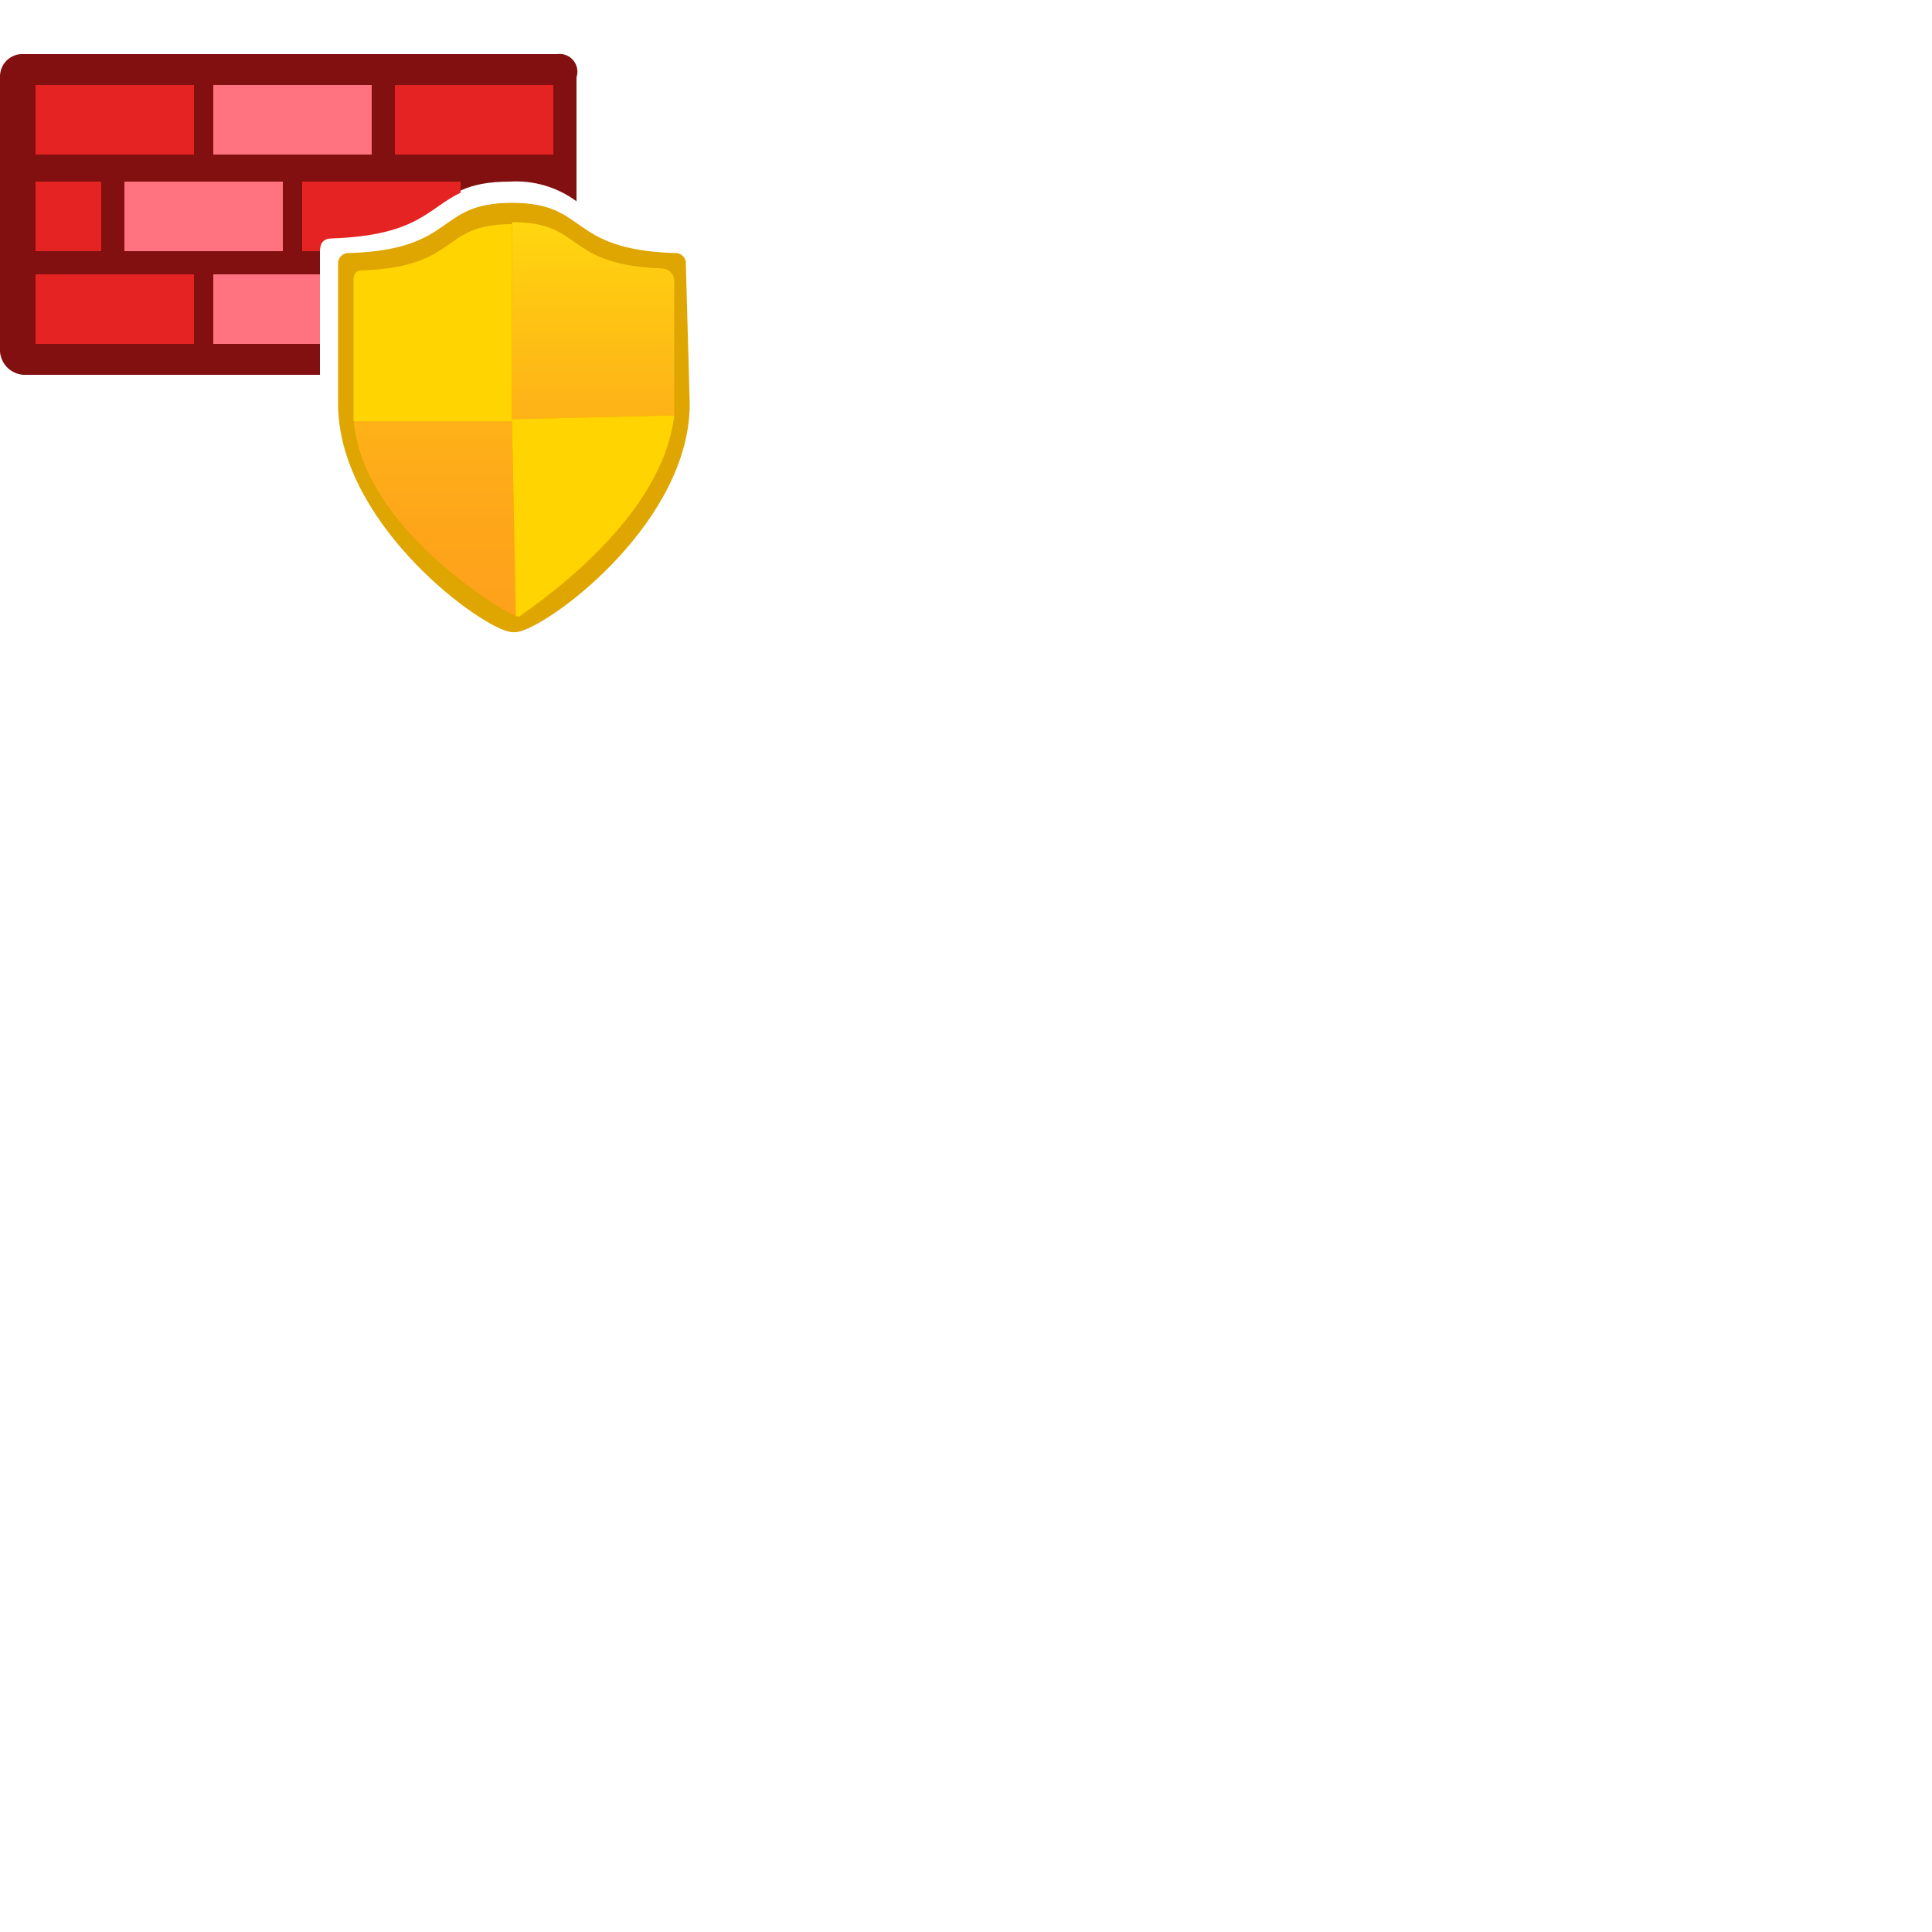
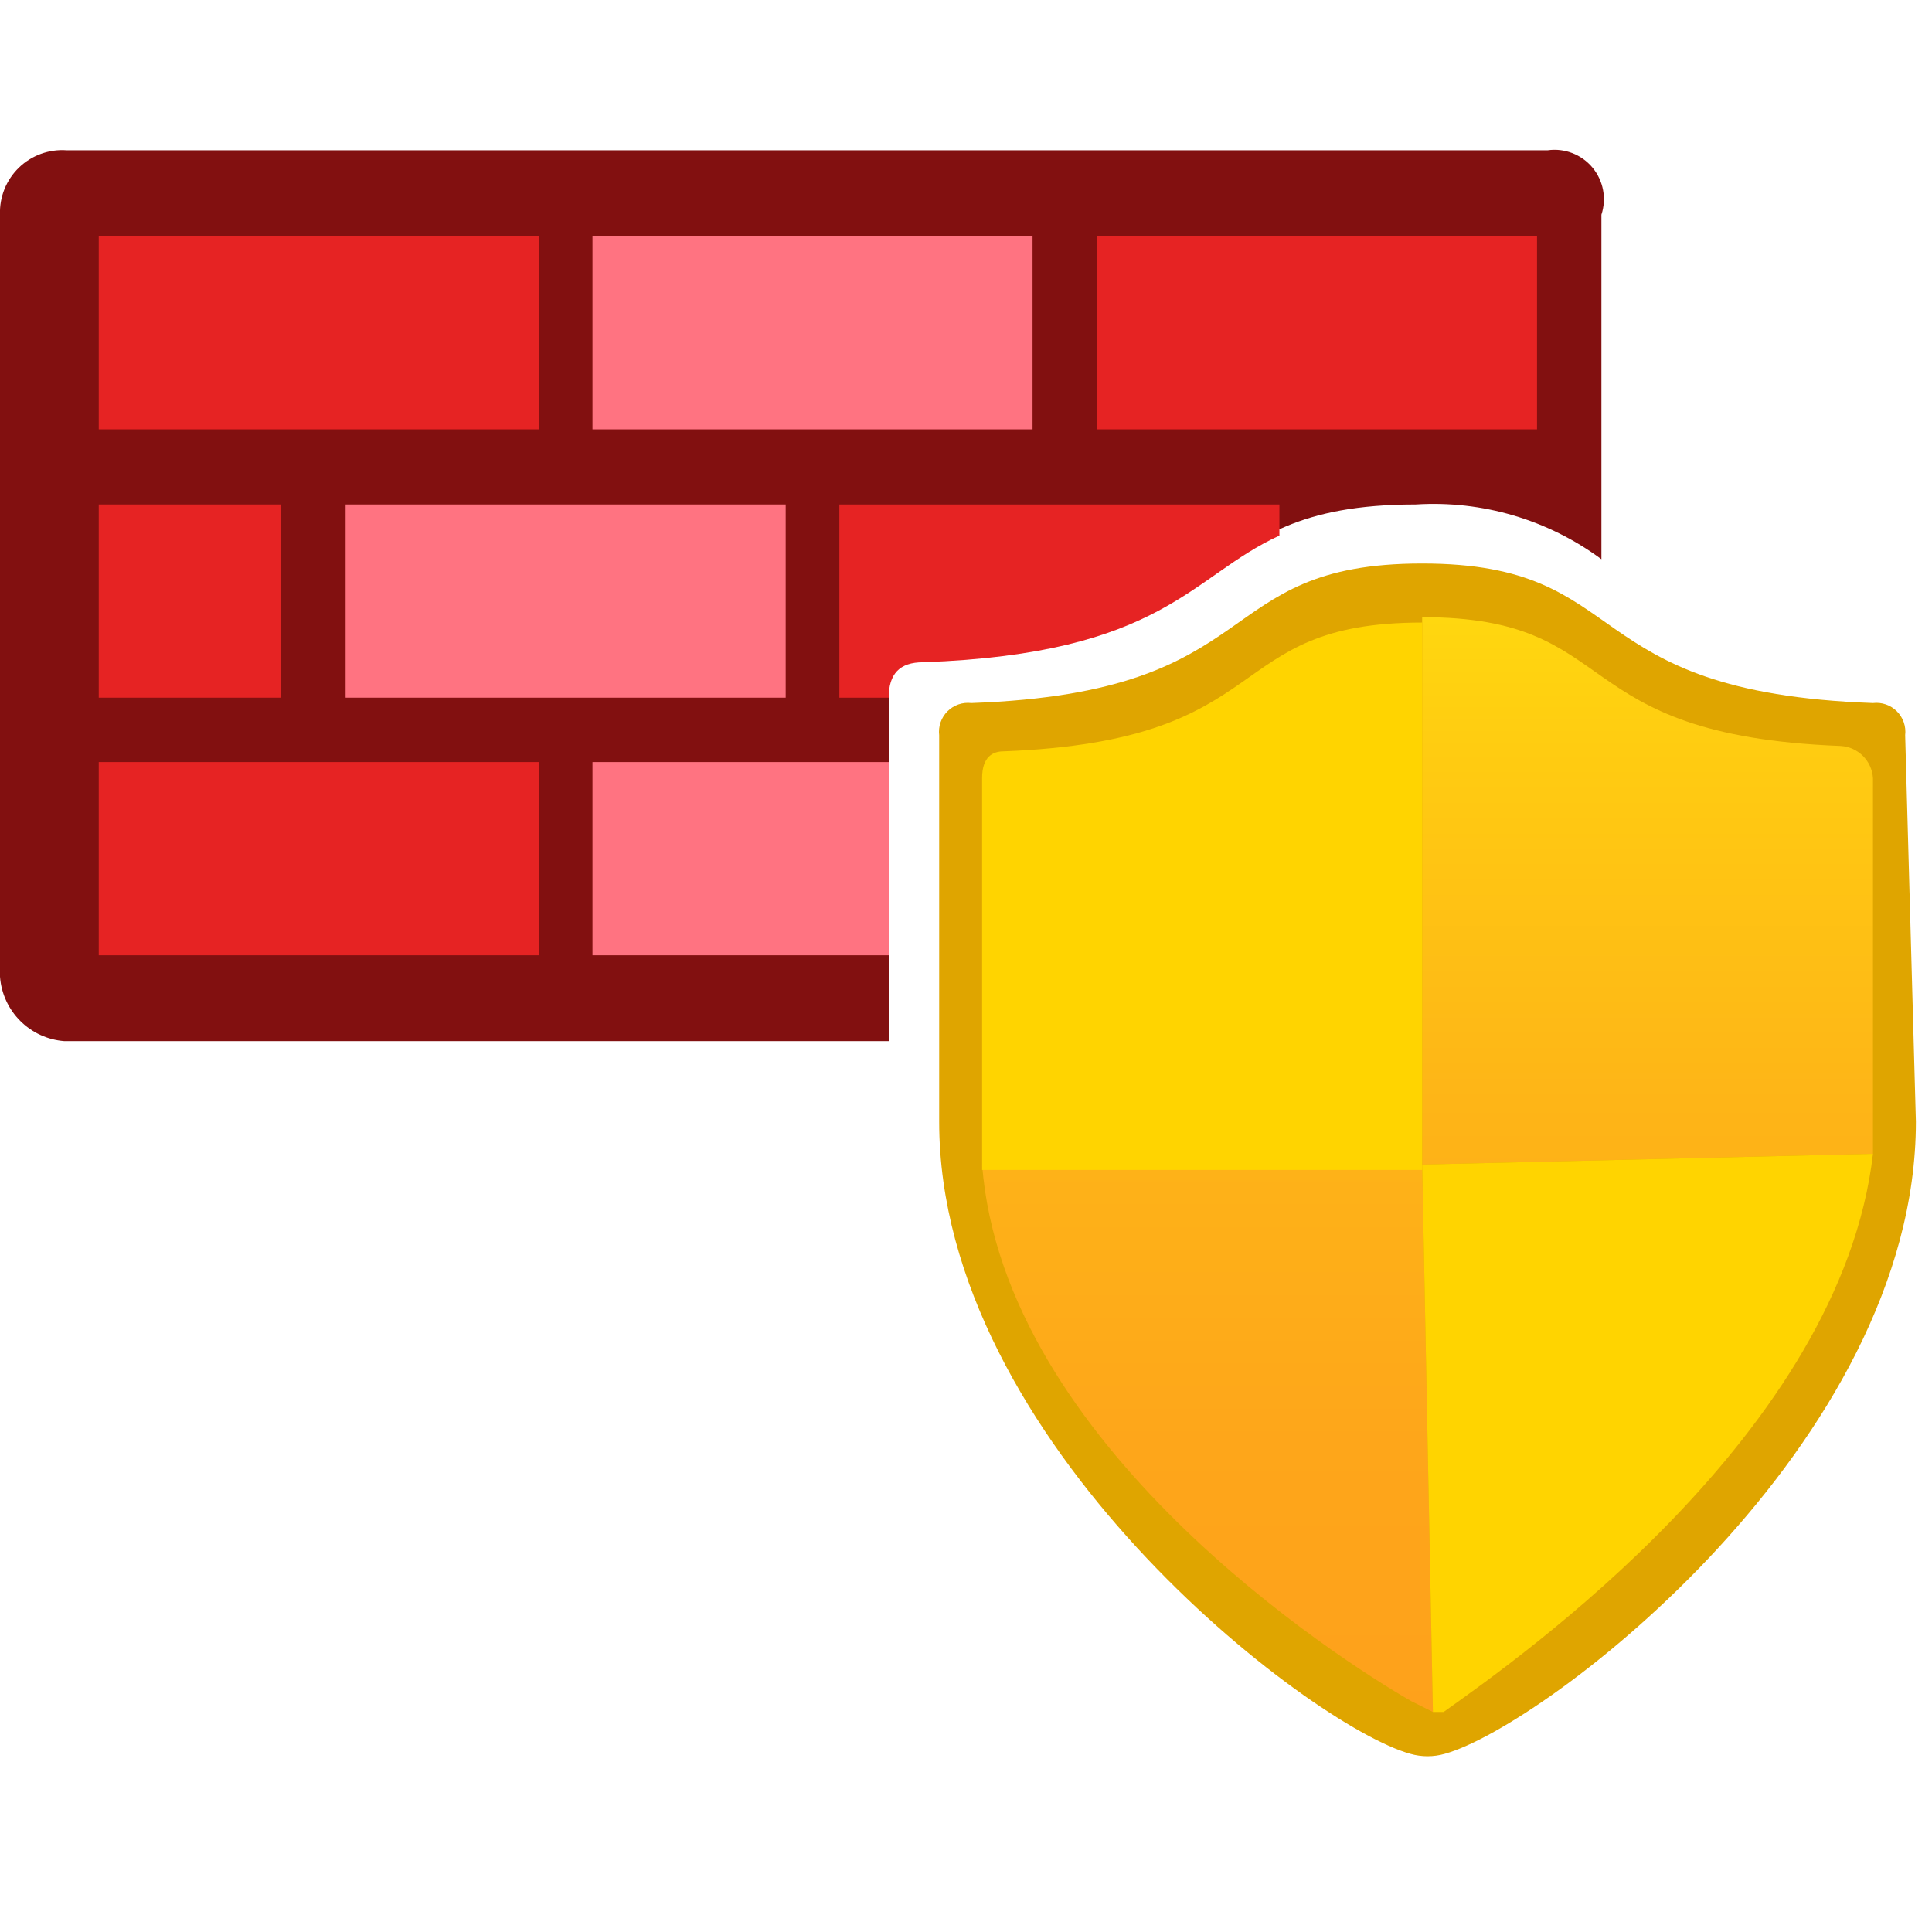
- <svg xmlns="http://www.w3.org/2000/svg" version="1.1" id="Layer_1" x="0px" y="0px" width="50px" height="50px" viewBox="0 0 50 50" enable-background="new 0 0 50 50" xml:space="preserve">
+ <svg xmlns="http://www.w3.org/2000/svg" id="eb2389cd-9caf-4ff6-95db-db280e212273" viewBox="0 0 18 18" width="18" height="18" data-name="fluent_icons">
  <defs>
    <linearGradient id="aff00c46-82ad-419a-bce9-5905c29e8829" gradientUnits="userSpaceOnUse" gradientTransform="translate(0 -230)" x1="13.3" y1="235.75" x2="13.3" y2="246.01">
      <stop stop-color="rgb(255, 215, 15)" offset="0" />
      <stop stop-color="rgb(255, 204, 17)" offset="0.12" />
      <stop stop-color="rgb(254, 181, 23)" offset="0.44" />
      <stop stop-color="rgb(254, 166, 26)" offset="0.75" />
      <stop stop-color="rgb(254, 161, 27)" offset="1" />
    </linearGradient>
  </defs>
  <g>
    <path fill="#821010" d="M 8.28 6.45 c 0 -0.22 0.1 -0.33 0.32 -0.33 C 11.66 6 11 4.7 13.19 4.7 a 2.63 2.63 0 0 1 1.73 0.51 V 2 a 0.46 0.46 0 0 0 -0.5 -0.6 H 0.62 A 0.58 0.58 0 0 0 0 2 V 9.1 a 0.65 0.65 0 0 0 0.6 0.6 H 8.28 Z" />
    <rect fill="#e62323" x="0.92" y="2.2" width="4.1" height="1.8" />
    <rect fill="#ff7381" x="5.52" y="2.2" width="4.1" height="1.8" />
    <rect fill="#e62323" x="10.22" y="2.2" width="4.1" height="1.8" />
    <rect fill="#e62323" x="0.92" y="4.7" width="1.7" height="1.8" />
    <rect fill="#ff7381" x="3.22" y="4.7" width="4.1" height="1.8" />
    <path fill="#e62323" d="M 7.82 6.5 h 0.46 v 0 c 0 -0.22 0.1 -0.33 0.32 -0.33 c 2.24 -0.08 2.49 -0.8 3.32 -1.18 V 4.7 H 7.82 Z" />
    <rect fill="#e62323" x="0.92" y="7.1" width="4.1" height="1.8" />
    <rect fill="#ff7381" x="5.52" y="7.1" width="2.76" height="1.8" />
    <rect fill="none" x="7.75" y="5.5" width="11.1" height="11.1" />
    <path fill="#dfa500" d="M 17.85 10.45 c 0 3 -3.45 5.63 -4.39 5.89 a 0.58 0.58 0 0 1 -0.32 0 c -0.94 -0.26 -4.39 -2.9 -4.39 -5.89 V 6.85 a 0.27 0.27 0 0 1 0.3 -0.3 c 2.8 -0.1 2.2 -1.3 4.2 -1.3 s 1.4 1.2 4.2 1.3 a 0.27 0.27 0 0 1 0.3 0.3 Z" />
    <path fill="url(#aff00c46-82ad-419a-bce9-5905c29e8829)" d="M 13.25 10.85 V 5.75 c 1.9 0 1.3 1.1 3.9 1.2 a 0.32 0.32 0 0 1 0.3 0.3 h 0 v 3.5 Z m 0 0 H 9.15 c 0.2 2.6 3.3 4.6 4 5 l 0.2 0.1 h 0 Z" />
    <path fill="#ffd400" d="M 9.35 7 c 2.6 -0.1 2 -1.2 3.9 -1.2 v 5.1 H 9.15 V 7.25 C 9.15 7.05 9.25 7 9.35 7 Z" />
    <path fill="#ffd400" d="M 17.45 10.75 l -4.2 0.1 l 0.1 5.1 h 0.1 C 14.15 15.45 17.15 13.35 17.45 10.75 Z" />
  </g>
</svg>
